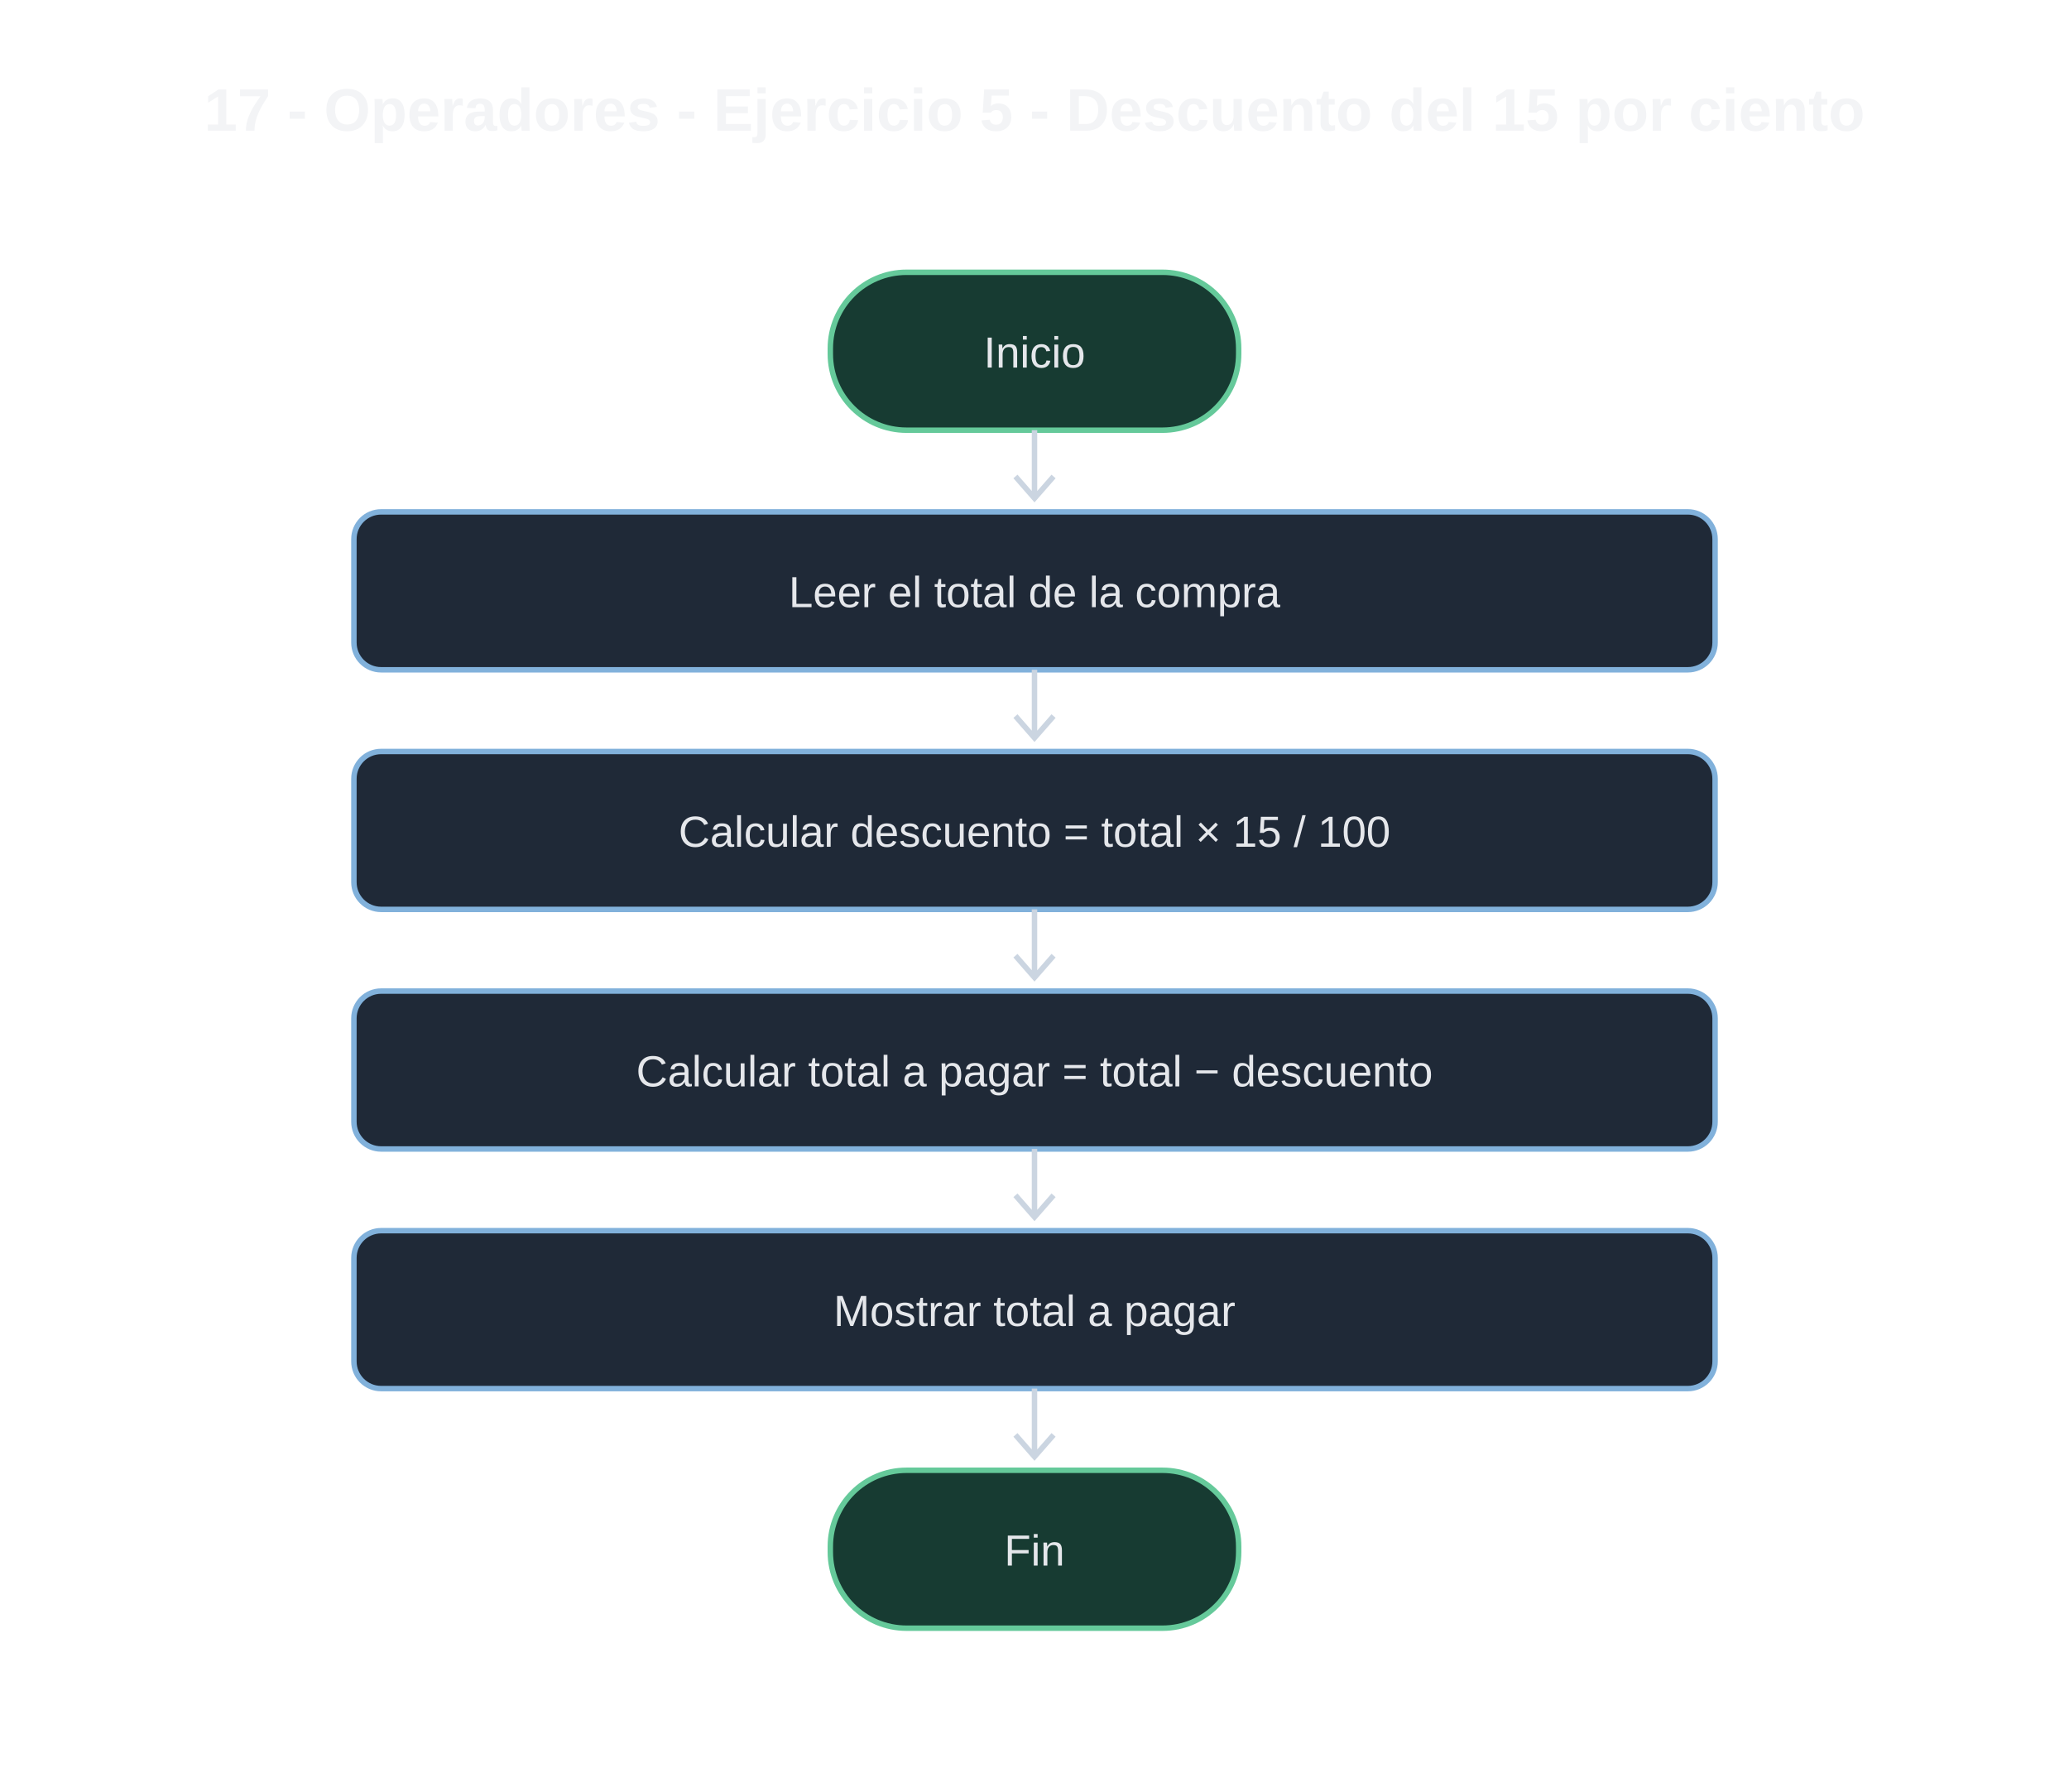
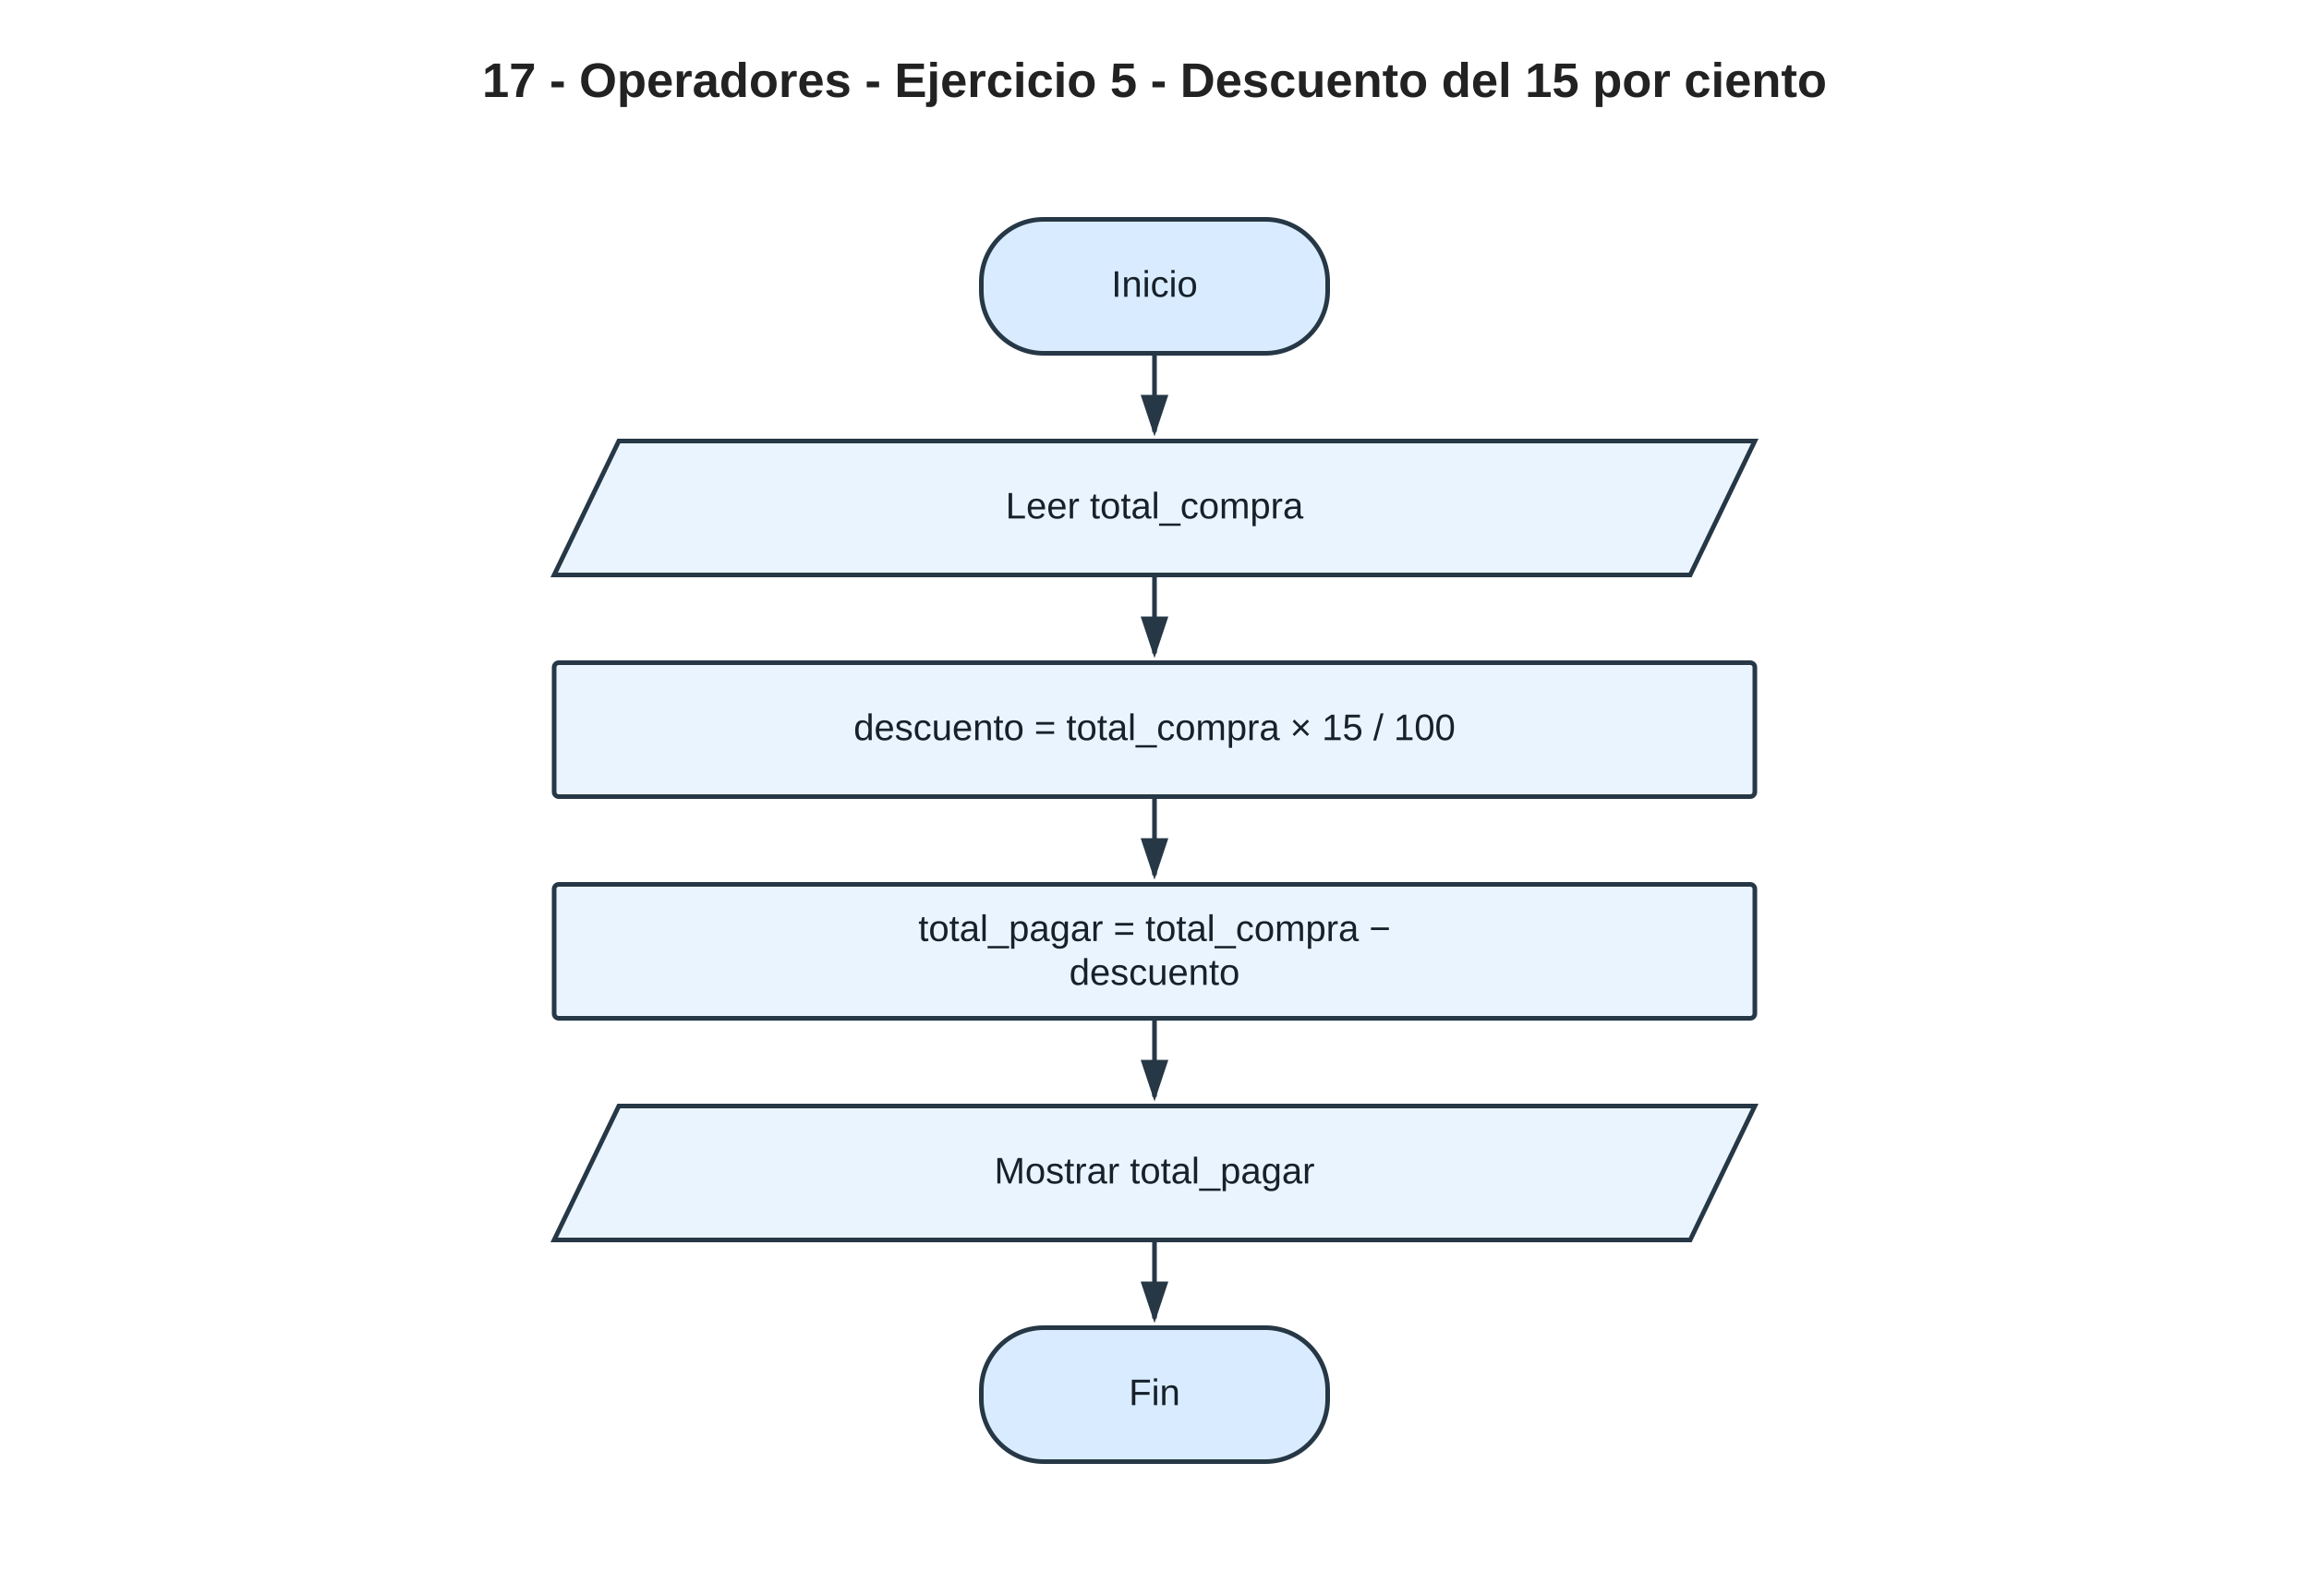
- <svg xmlns="http://www.w3.org/2000/svg" viewBox="0 0 760 658">
+ <svg xmlns="http://www.w3.org/2000/svg" viewBox="0 0 1000 691" role="img" aria-label="17 - Operadores - Ejercicio 5 - Descuento del 15 por ciento">
  <defs>
-     <style>svg{background:#0a0c10}.title{font:bold 22px Arial;fill:#f3f4f6}.label{font:16px Arial;fill:#e5e7eb}.process{fill:#1f2937;stroke:#81b1db;stroke-width:2}.terminal{fill:#173b32;stroke:#65c99a;stroke-width:2}.arrow{stroke:#cbd5e1;stroke-width:2;fill:none}</style>
+     <style>
+ svg{background:#fff;font-family:Arial,Helvetica,sans-serif}
+ .title{font-size:21px;font-weight:700;fill:#222}
+ .symbol{fill:#eaf4ff;stroke:#263746;stroke-width:2}
+ .terminal{fill:#d9ecff;stroke:#263746;stroke-width:2}
+ .decision{fill:#fff2cc;stroke:#263746;stroke-width:2}
+ .label{font-size:16px;fill:#17212b;text-anchor:middle;dominant-baseline:middle}
+ .small{font-size:14px;fill:#17212b;text-anchor:middle}
+ .edge{font-size:14px;font-weight:700;fill:#222}
+ .path{fill:none;stroke:#263746;stroke-width:2;marker-end:url(#arrow)}
+ </style>
+     <marker id="arrow" markerWidth="10" markerHeight="10" refX="8" refY="3" orient="auto">
+       <path d="M0,0 L0,6 L9,3 z" fill="#263746" />
+     </marker>
  </defs>
-   <text x="380" y="48" text-anchor="middle" class="title">17 - Operadores - Ejercicio 5 - Descuento del 15 por ciento</text>
-   <rect x="305" y="100" width="150" height="58" rx="28" class="terminal" />
-   <text x="380" y="135" text-anchor="middle" class="label">Inicio</text>
-   <path d="M380 158 V183 m-7 -8 l7 8 7 -8" class="arrow" />
-   <rect x="130" y="188" width="500" height="58" rx="10" class="process" />
-   <text x="380" y="223" text-anchor="middle" class="label">Leer el total de la compra</text>
-   <path d="M380 246 V271 m-7 -8 l7 8 7 -8" class="arrow" />
-   <rect x="130" y="276" width="500" height="58" rx="10" class="process" />
-   <text x="380" y="311" text-anchor="middle" class="label">Calcular descuento = total × 15 / 100</text>
-   <path d="M380 334 V359 m-7 -8 l7 8 7 -8" class="arrow" />
-   <rect x="130" y="364" width="500" height="58" rx="10" class="process" />
-   <text x="380" y="399" text-anchor="middle" class="label">Calcular total a pagar = total − descuento</text>
-   <path d="M380 422 V447 m-7 -8 l7 8 7 -8" class="arrow" />
-   <rect x="130" y="452" width="500" height="58" rx="10" class="process" />
-   <text x="380" y="487" text-anchor="middle" class="label">Mostrar total a pagar</text>
-   <path d="M380 510 V535 m-7 -8 l7 8 7 -8" class="arrow" />
-   <rect x="305" y="540" width="150" height="58" rx="28" class="terminal" />
-   <text x="380" y="575" text-anchor="middle" class="label">Fin</text>
+   <text class="title" x="500" y="42" text-anchor="middle">17 - Operadores - Ejercicio 5 - Descuento del 15 por ciento</text>
+   <rect class="terminal" x="425" y="95" width="150" height="58" rx="27" />
+   <text class="label" x="500" y="124">Inicio</text>
+   <path class="path" d="M500 153 V187" />
+   <polygon class="symbol" points="268,191 760,191 732,249 240,249" />
+   <text class="label" x="500" y="220">Leer total_compra</text>
+   <path class="path" d="M500 249 V283" />
+   <rect class="symbol" x="240" y="287" width="520" height="58" rx="2" />
+   <text class="label" x="500" y="316">descuento = total_compra × 15 / 100</text>
+   <path class="path" d="M500 345 V379" />
+   <rect class="symbol" x="240" y="383" width="520" height="58" rx="2" />
+   <text class="label" x="500" y="403">total_pagar = total_compra −</text>
+   <text class="label" x="500" y="422">descuento</text>
+   <path class="path" d="M500 441 V475" />
+   <polygon class="symbol" points="268,479 760,479 732,537 240,537" />
+   <text class="label" x="500" y="508">Mostrar total_pagar</text>
+   <path class="path" d="M500 537 V571" />
+   <rect class="terminal" x="425" y="575" width="150" height="58" rx="27" />
+   <text class="label" x="500" y="604">Fin</text>
</svg>
